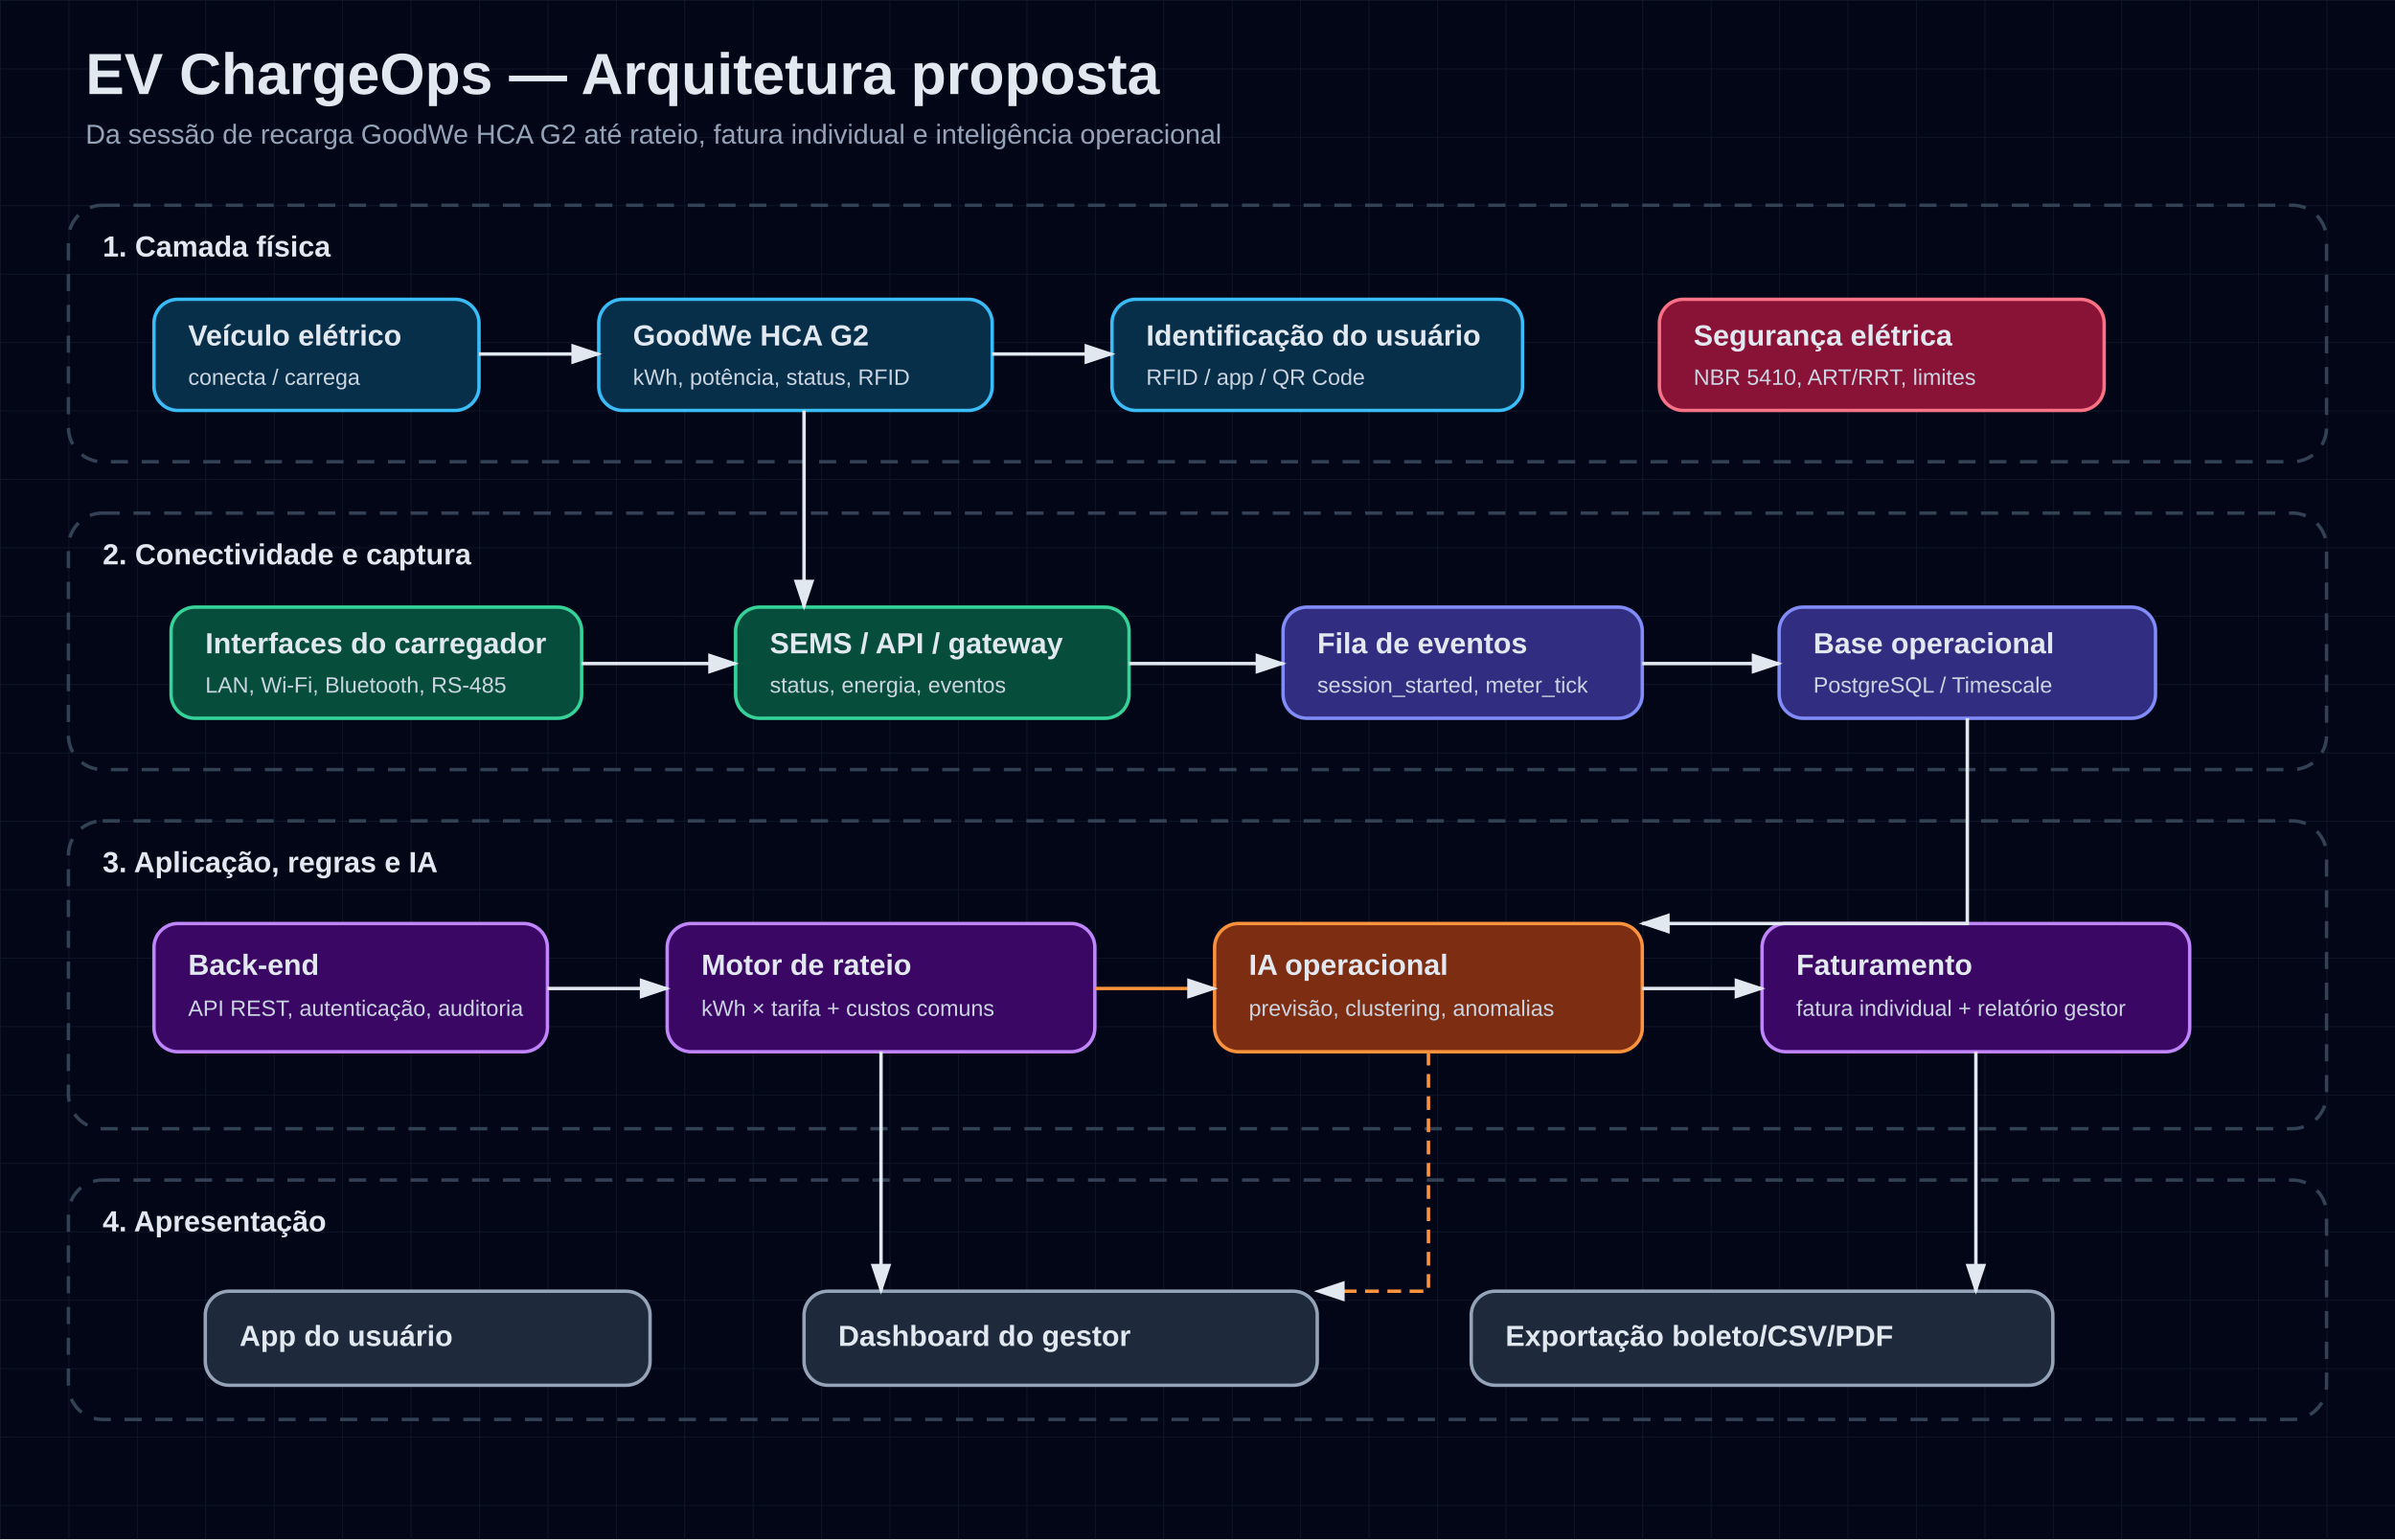
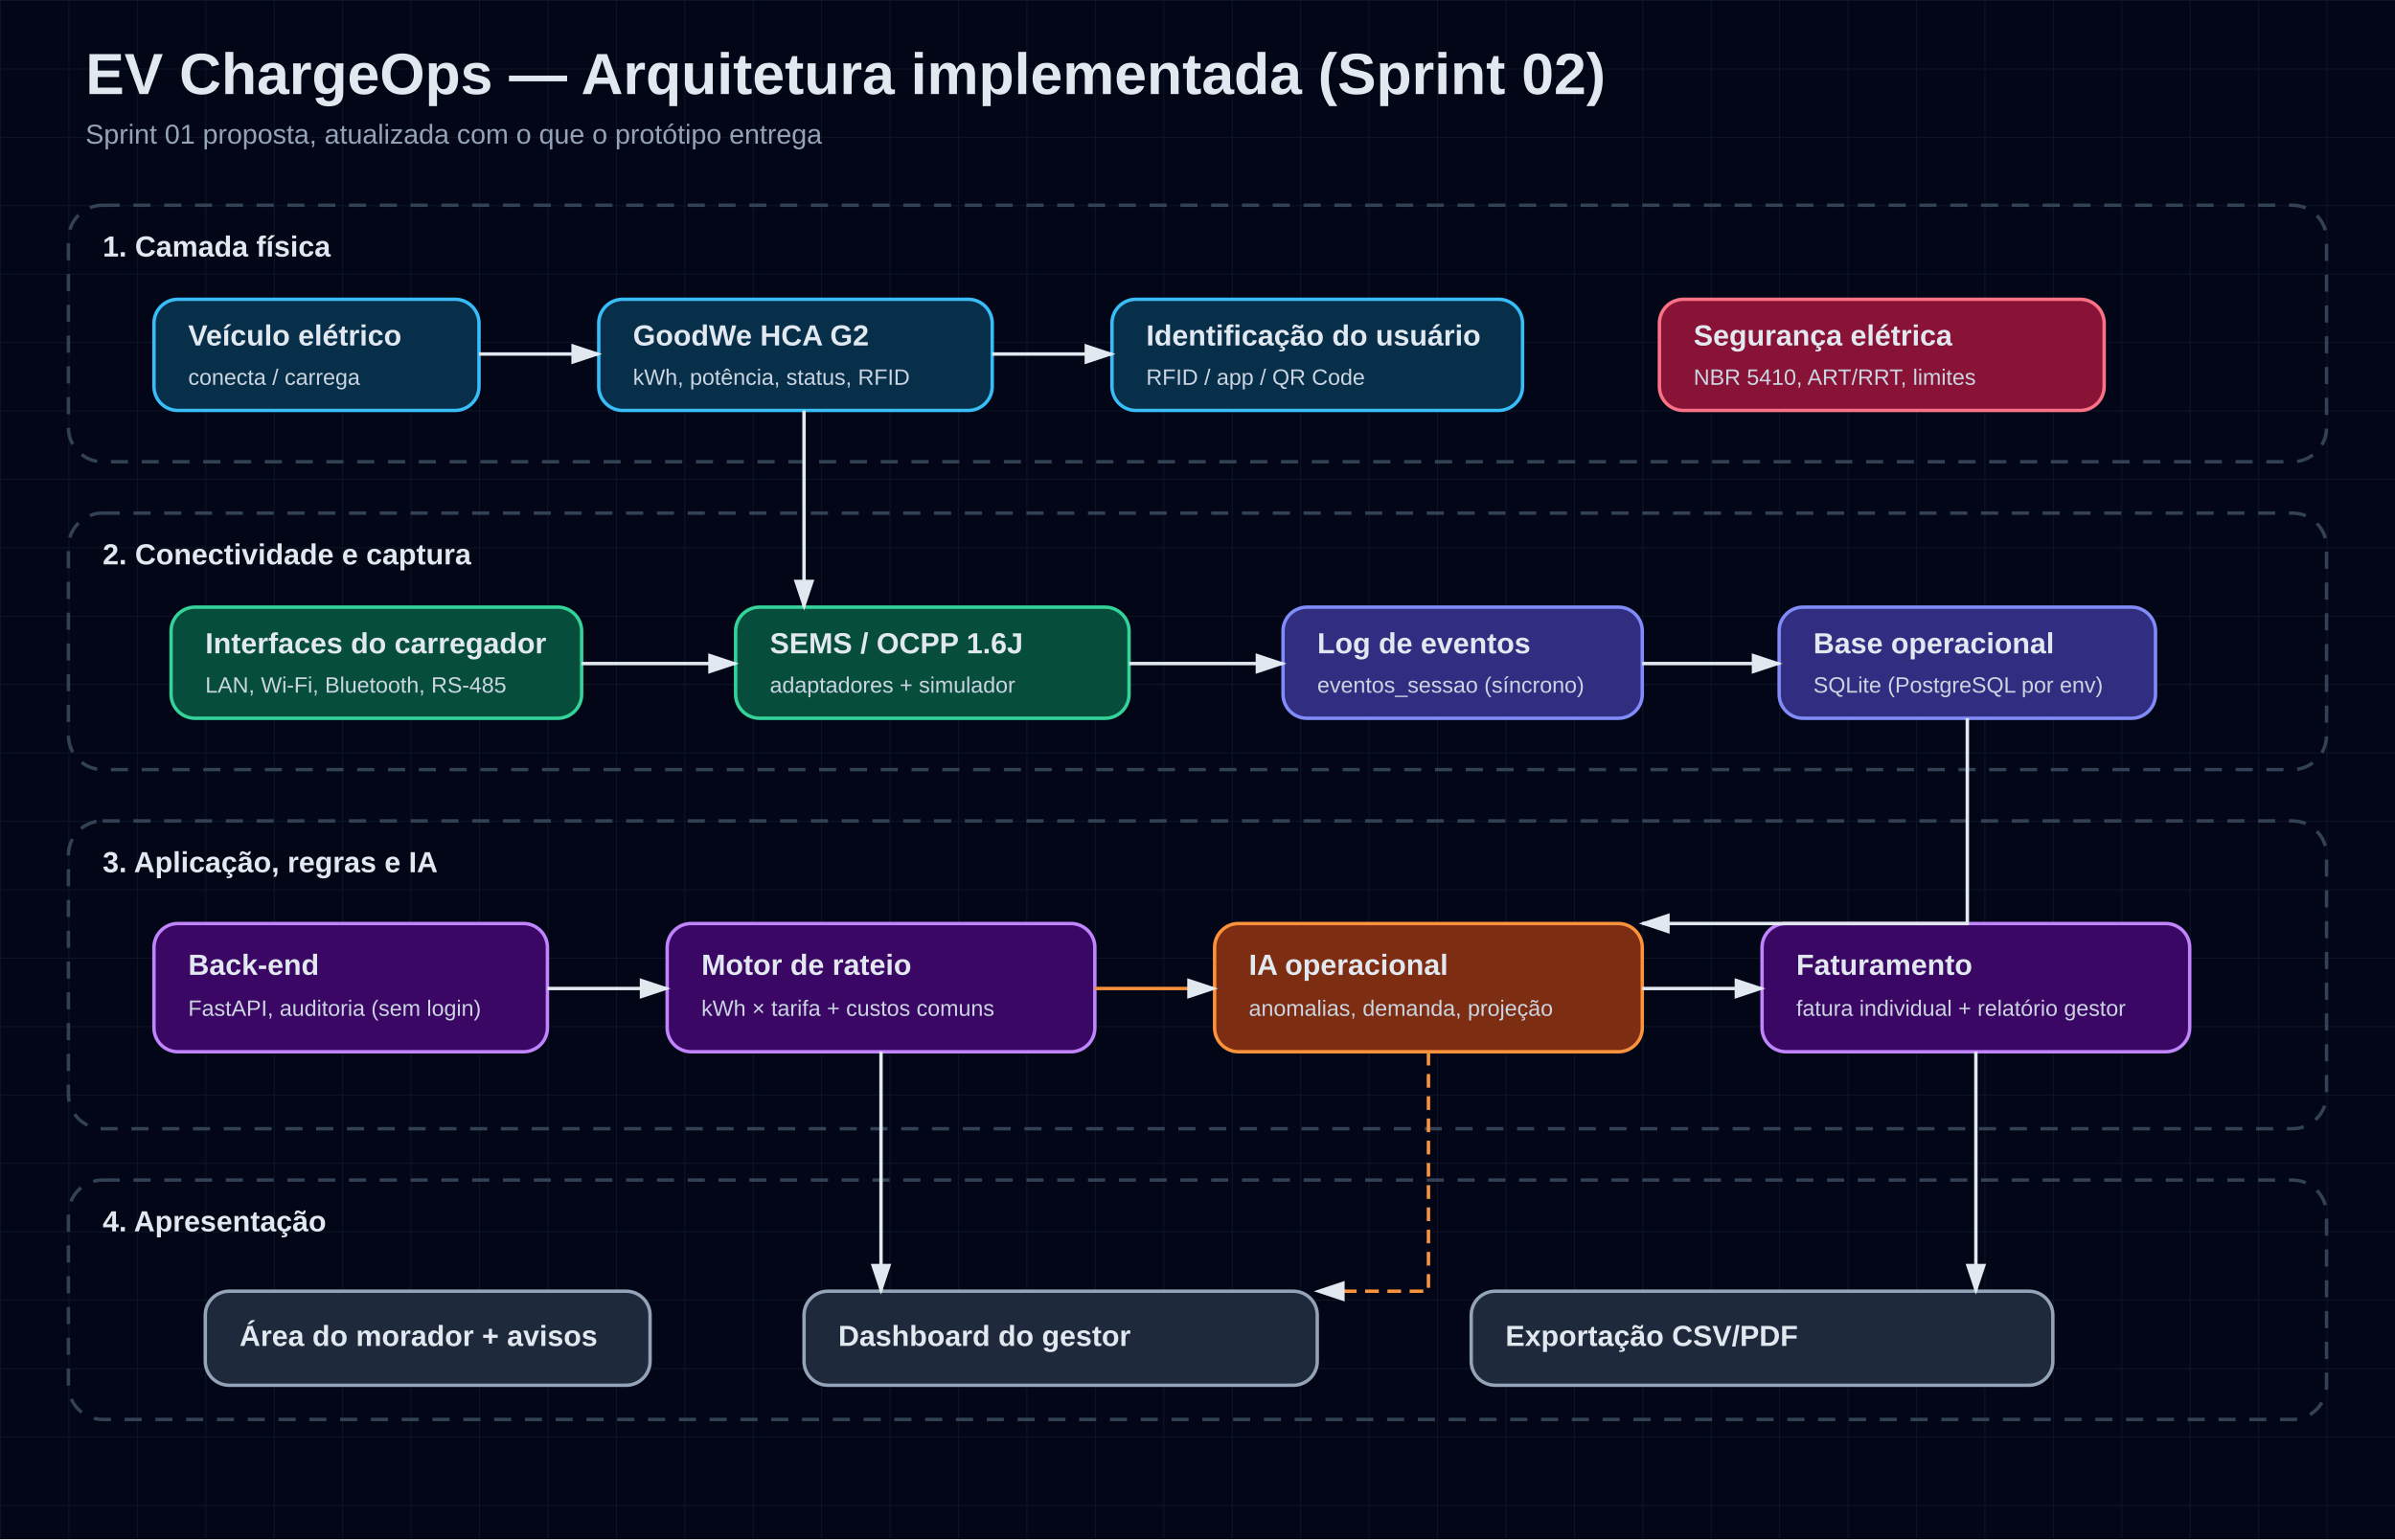
<svg xmlns="http://www.w3.org/2000/svg" width="1400" height="900" viewBox="0 0 1400 900">
  <defs>
    <style>
      .bg{fill:#020617}.grid{stroke:#1e293b;stroke-width:1}.title{font:700 34px Arial, sans-serif;fill:#e2e8f0}.subtitle{font:16px Arial, sans-serif;fill:#94a3b8}.label{font:700 17px Arial, sans-serif;fill:#e2e8f0}.small{font:13px Arial, sans-serif;fill:#cbd5e1}.tiny{font:12px Arial, sans-serif;fill:#94a3b8}.box{rx:14;stroke-width:2}.physical{fill:#082f49;stroke:#38bdf8}.conn{fill:#064e3b;stroke:#34d399}.app{fill:#3b0764;stroke:#c084fc}.ai{fill:#7c2d12;stroke:#fb923c}.pres{fill:#1e293b;stroke:#94a3b8}.data{fill:#312e81;stroke:#818cf8}.warn{fill:#881337;stroke:#fb7185}.arrow{stroke:#e2e8f0;stroke-width:2;fill:none;marker-end:url(#arrow)}.arrow2{stroke:#fb923c;stroke-width:2;fill:none;marker-end:url(#arrow)}.dash{stroke-dasharray:8 5}.lane{fill:none;stroke:#334155;stroke-width:2;stroke-dasharray:10 8;rx:20}
    </style>
    <pattern id="grid" width="40" height="40" patternUnits="userSpaceOnUse">
      <path d="M40 0H0V40" fill="none" class="grid" />
    </pattern>
    <marker id="arrow" markerWidth="10" markerHeight="10" refX="8" refY="3" orient="auto" markerUnits="strokeWidth">
      <path d="M0,0 L0,6 L9,3 z" fill="#e2e8f0" />
    </marker>
  </defs>
  <rect width="1400" height="900" class="bg" />
  <rect width="1400" height="900" fill="url(#grid)" opacity="0.45" />
-   <text x="50" y="55" class="title">EV ChargeOps — Arquitetura proposta</text>
-   <text x="50" y="84" class="subtitle">Da sessão de recarga GoodWe HCA G2 até rateio, fatura individual e inteligência operacional</text>
+   <text x="50" y="55" class="title">EV ChargeOps — Arquitetura implementada (Sprint 02)</text>
+   <text x="50" y="84" class="subtitle">Sprint 01 proposta, atualizada com o que o protótipo entrega</text>
  <rect x="40" y="120" width="1320" height="150" class="lane" />
  <text x="60" y="150" class="label">1. Camada física</text>
  <rect x="90" y="175" width="190" height="65" class="box physical" />
  <text x="110" y="202" class="label">Veículo elétrico</text>
  <text x="110" y="225" class="small">conecta / carrega</text>
  <rect x="350" y="175" width="230" height="65" class="box physical" />
  <text x="370" y="202" class="label">GoodWe HCA G2</text>
  <text x="370" y="225" class="small">kWh, potência, status, RFID</text>
  <rect x="650" y="175" width="240" height="65" class="box physical" />
  <text x="670" y="202" class="label">Identificação do usuário</text>
  <text x="670" y="225" class="small">RFID / app / QR Code</text>
  <rect x="970" y="175" width="260" height="65" class="box warn" />
  <text x="990" y="202" class="label">Segurança elétrica</text>
  <text x="990" y="225" class="small">NBR 5410, ART/RRT, limites</text>
  <rect x="40" y="300" width="1320" height="150" class="lane" />
  <text x="60" y="330" class="label">2. Conectividade e captura</text>
  <rect x="100" y="355" width="240" height="65" class="box conn" />
  <text x="120" y="382" class="label">Interfaces do carregador</text>
  <text x="120" y="405" class="small">LAN, Wi‑Fi, Bluetooth, RS‑485</text>
  <rect x="430" y="355" width="230" height="65" class="box conn" />
-   <text x="450" y="382" class="label">SEMS / API / gateway</text>
-   <text x="450" y="405" class="small">status, energia, eventos</text>
+   <text x="450" y="382" class="label">SEMS / OCPP 1.6J</text>
+   <text x="450" y="405" class="small">adaptadores + simulador</text>
  <rect x="750" y="355" width="210" height="65" class="box data" />
-   <text x="770" y="382" class="label">Fila de eventos</text>
-   <text x="770" y="405" class="small">session_started, meter_tick</text>
+   <text x="770" y="382" class="label">Log de eventos</text>
+   <text x="770" y="405" class="small">eventos_sessao (síncrono)</text>
  <rect x="1040" y="355" width="220" height="65" class="box data" />
  <text x="1060" y="382" class="label">Base operacional</text>
-   <text x="1060" y="405" class="small">PostgreSQL / Timescale</text>
+   <text x="1060" y="405" class="small">SQLite (PostgreSQL por env)</text>
  <rect x="40" y="480" width="1320" height="180" class="lane" />
  <text x="60" y="510" class="label">3. Aplicação, regras e IA</text>
  <rect x="90" y="540" width="230" height="75" class="box app" />
  <text x="110" y="570" class="label">Back-end</text>
-   <text x="110" y="594" class="small">API REST, autenticação, auditoria</text>
+   <text x="110" y="594" class="small">FastAPI, auditoria (sem login)</text>
  <rect x="390" y="540" width="250" height="75" class="box app" />
  <text x="410" y="570" class="label">Motor de rateio</text>
  <text x="410" y="594" class="small">kWh × tarifa + custos comuns</text>
  <rect x="710" y="540" width="250" height="75" class="box ai" />
  <text x="730" y="570" class="label">IA operacional</text>
-   <text x="730" y="594" class="small">previsão, clustering, anomalias</text>
+   <text x="730" y="594" class="small">anomalias, demanda, projeção</text>
  <rect x="1030" y="540" width="250" height="75" class="box app" />
  <text x="1050" y="570" class="label">Faturamento</text>
  <text x="1050" y="594" class="small">fatura individual + relatório gestor</text>
  <rect x="40" y="690" width="1320" height="140" class="lane" />
  <text x="60" y="720" class="label">4. Apresentação</text>
  <rect x="120" y="755" width="260" height="55" class="box pres" />
-   <text x="140" y="787" class="label">App do usuário</text>
+   <text x="140" y="787" class="label">Área do morador + avisos</text>
  <rect x="470" y="755" width="300" height="55" class="box pres" />
  <text x="490" y="787" class="label">Dashboard do gestor</text>
  <rect x="860" y="755" width="340" height="55" class="box pres" />
-   <text x="880" y="787" class="label">Exportação boleto/CSV/PDF</text>
+   <text x="880" y="787" class="label">Exportação CSV/PDF</text>
  <path d="M280 207 H350" class="arrow" />
  <path d="M580 207 H650" class="arrow" />
  <path d="M470 240 V355" class="arrow" />
  <path d="M340 388 H430" class="arrow" />
  <path d="M660 388 H750" class="arrow" />
  <path d="M960 388 H1040" class="arrow" />
  <path d="M1150 420 V540 H960" class="arrow" />
  <path d="M320 578 H390" class="arrow" />
  <path d="M640 578 H710" class="arrow2" />
  <path d="M960 578 H1030" class="arrow" />
  <path d="M1155 615 V755" class="arrow" />
  <path d="M515 615 V755" class="arrow" />
  <path d="M835 615 V755 H770" class="arrow2 dash" />
</svg>
